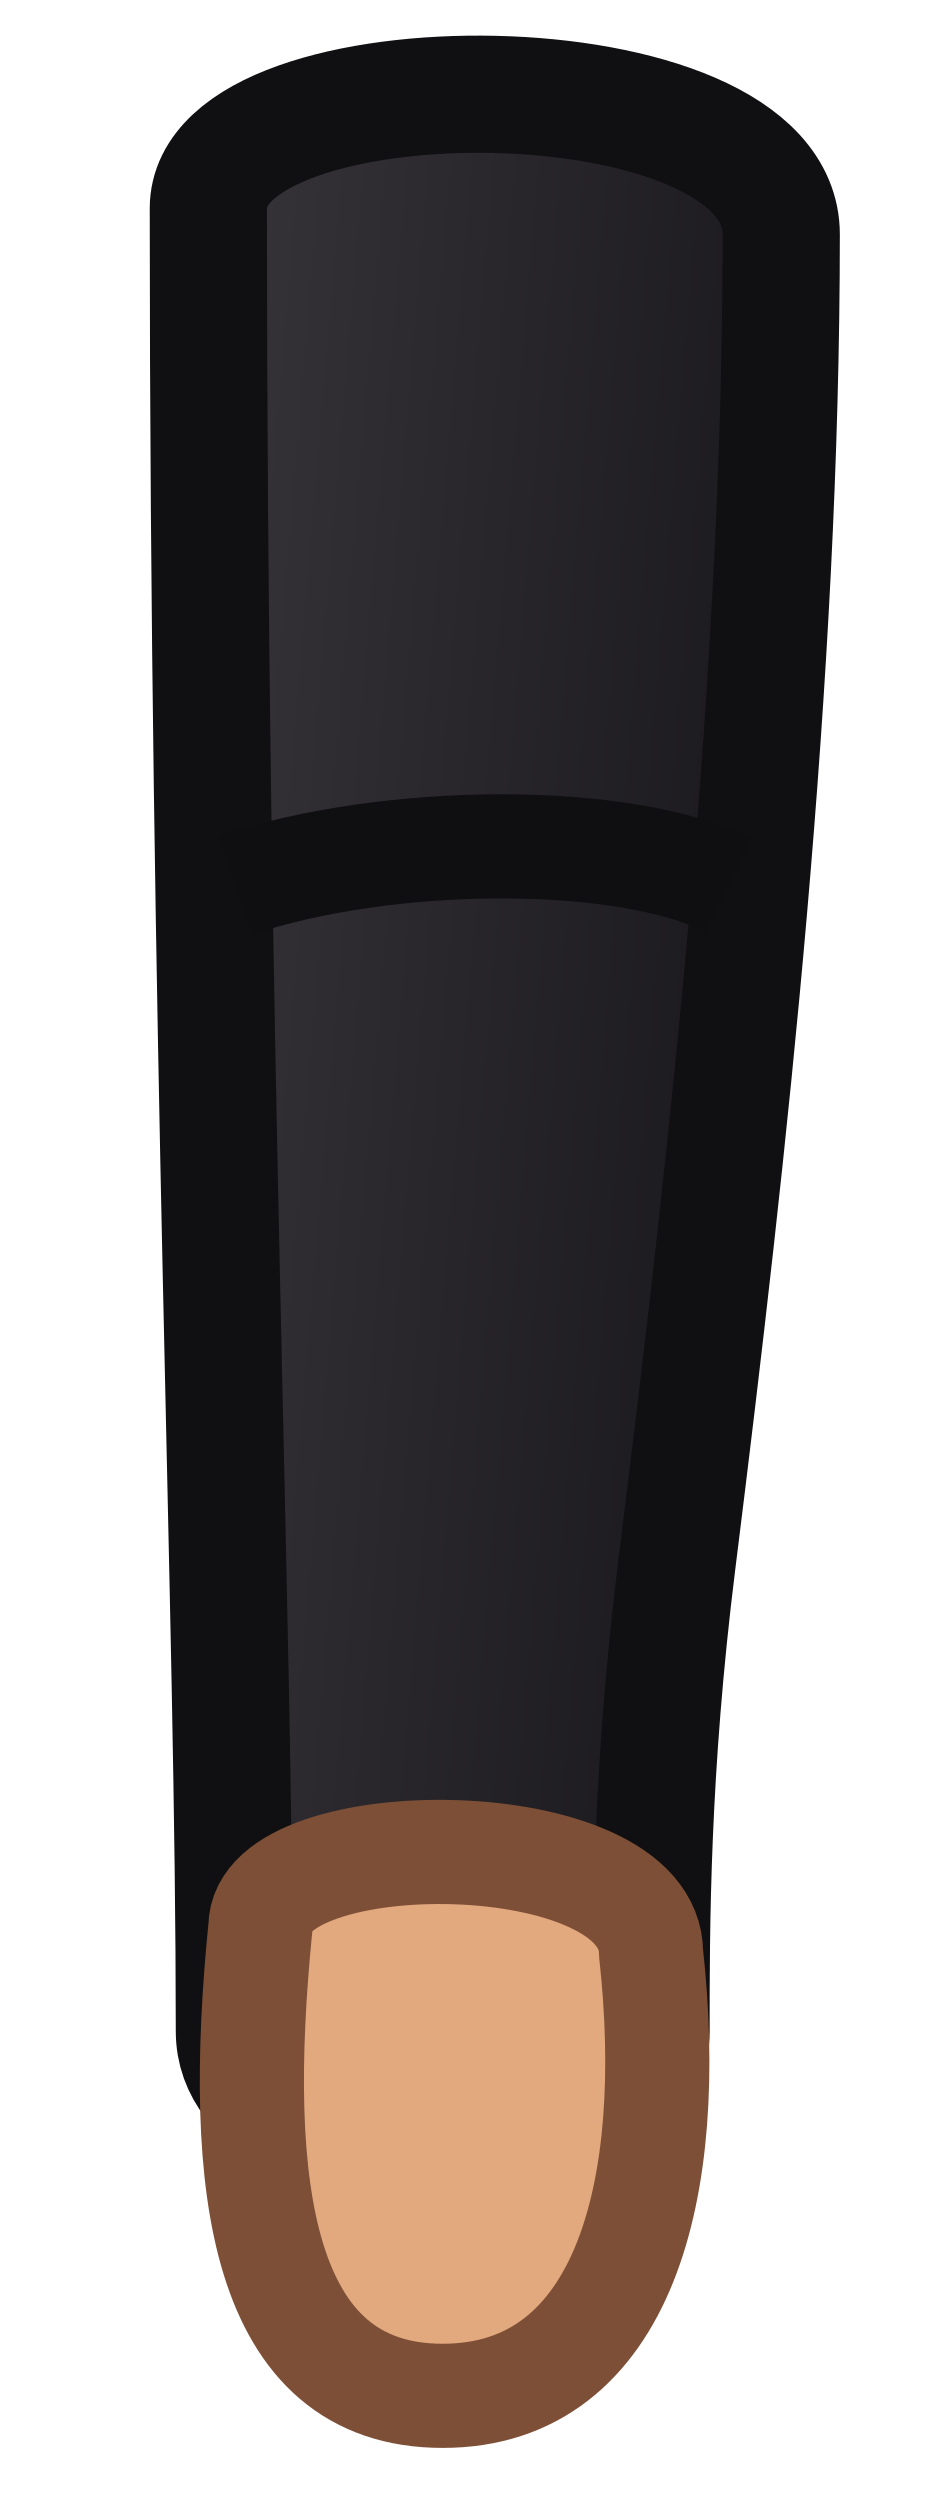
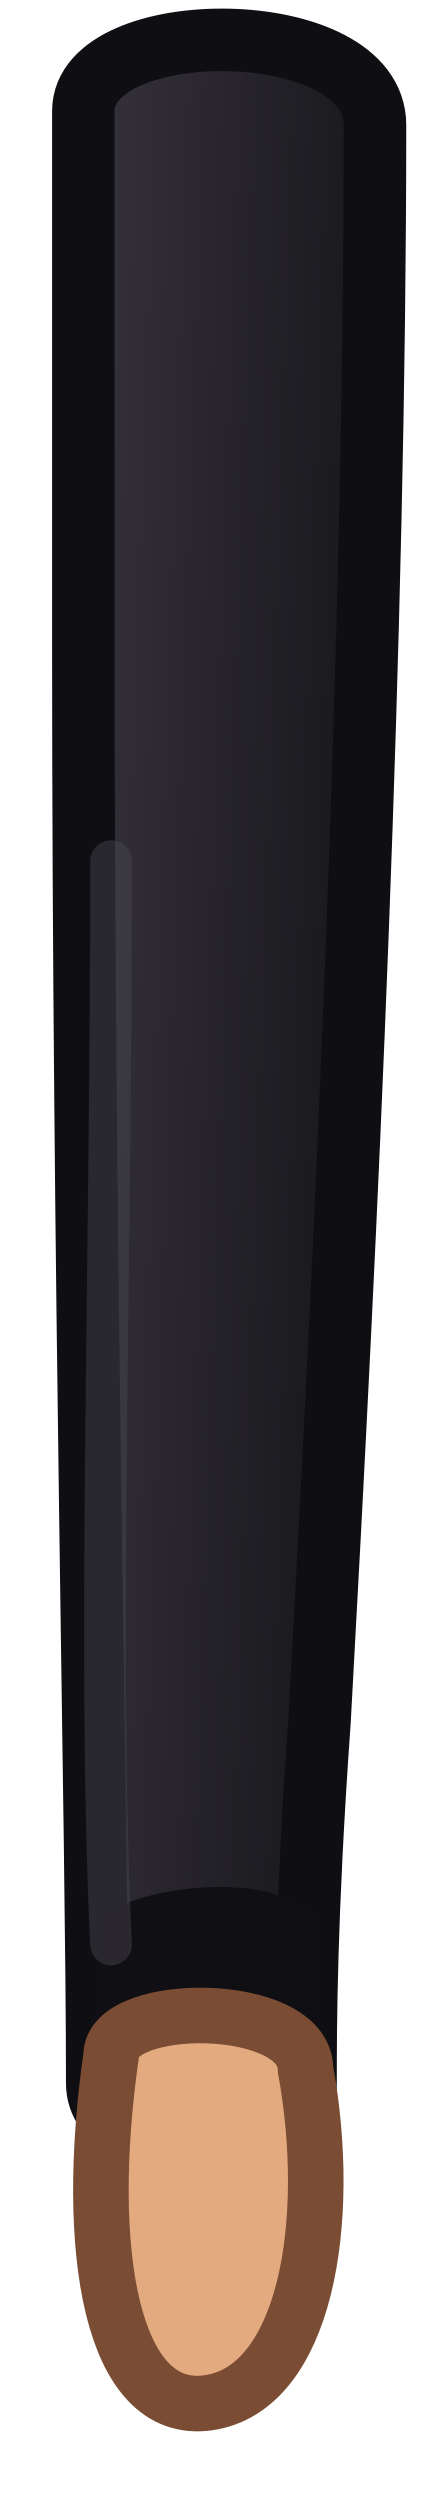
- <svg xmlns="http://www.w3.org/2000/svg" width="36" height="96" viewBox="0 0 36 96">
+ <svg xmlns="http://www.w3.org/2000/svg" width="32" height="180" viewBox="0 0 32 180">
  <defs>
-     <linearGradient id="oaSleeve" x1="0" y1="0" x2="1" y2="0.3">
-       <stop offset="0" stop-color="#37343a" />
-       <stop offset="1" stop-color="#1a191d" />
+     <linearGradient id="oaSleeve" x1="0" y1="0" x2="1" y2="0.25">
+       <stop offset="0" stop-color="#36333a" />
+       <stop offset="1" stop-color="#18171c" />
    </linearGradient>
  </defs>
-   <path d="M8 8 C8 2 30 2 30 9 C30 26 28 44 26 60 C25 68 25 74 25 78 C25 84 9 84 9 78 C9 62 8 40 8 8Z" fill="url(#oaSleeve)" stroke="#100f12" stroke-width="4.5" stroke-linejoin="round" />
-   <path d="M9 34 C15 32 24 32 28 34" fill="none" stroke="#0f0e11" stroke-width="4" />
-   <path d="M10 74 C10 70 25 70 25 75 C26 84 24 92 17 92 C10 92 9 84 10 74Z" fill="#e2a87e" stroke="#7d4f36" stroke-width="4" stroke-linejoin="round" />
+   <path d="M6 8 C6 1 27 1 27 9 C27 46 25 88 23 124 C22 138 22 146 22 150 C22 156 7 156 7 150 C7 132 6 92 6 46 C6 28 6 14 6 8Z" fill="url(#oaSleeve)" stroke="#0f0e12" stroke-width="4.5" stroke-linejoin="round" />
+   <path d="M7 138 C12 135 22 135 23 139 C23 145 22 148 22 150 C22 156 7 156 7 150 C7 146 7 142 7 138Z" fill="#100f13" />
+   <path d="M8 62 C8 92 7 120 8 140" fill="none" stroke="#4a4750" stroke-width="3" stroke-linecap="round" opacity="0.45" />
+   <path d="M8 148 C8 144 22 144 22 149 C24 160 22 172 15 173 C8 174 6 162 8 148Z" fill="#e3aa80" stroke="#7a4c33" stroke-width="4" stroke-linejoin="round" />
</svg>
